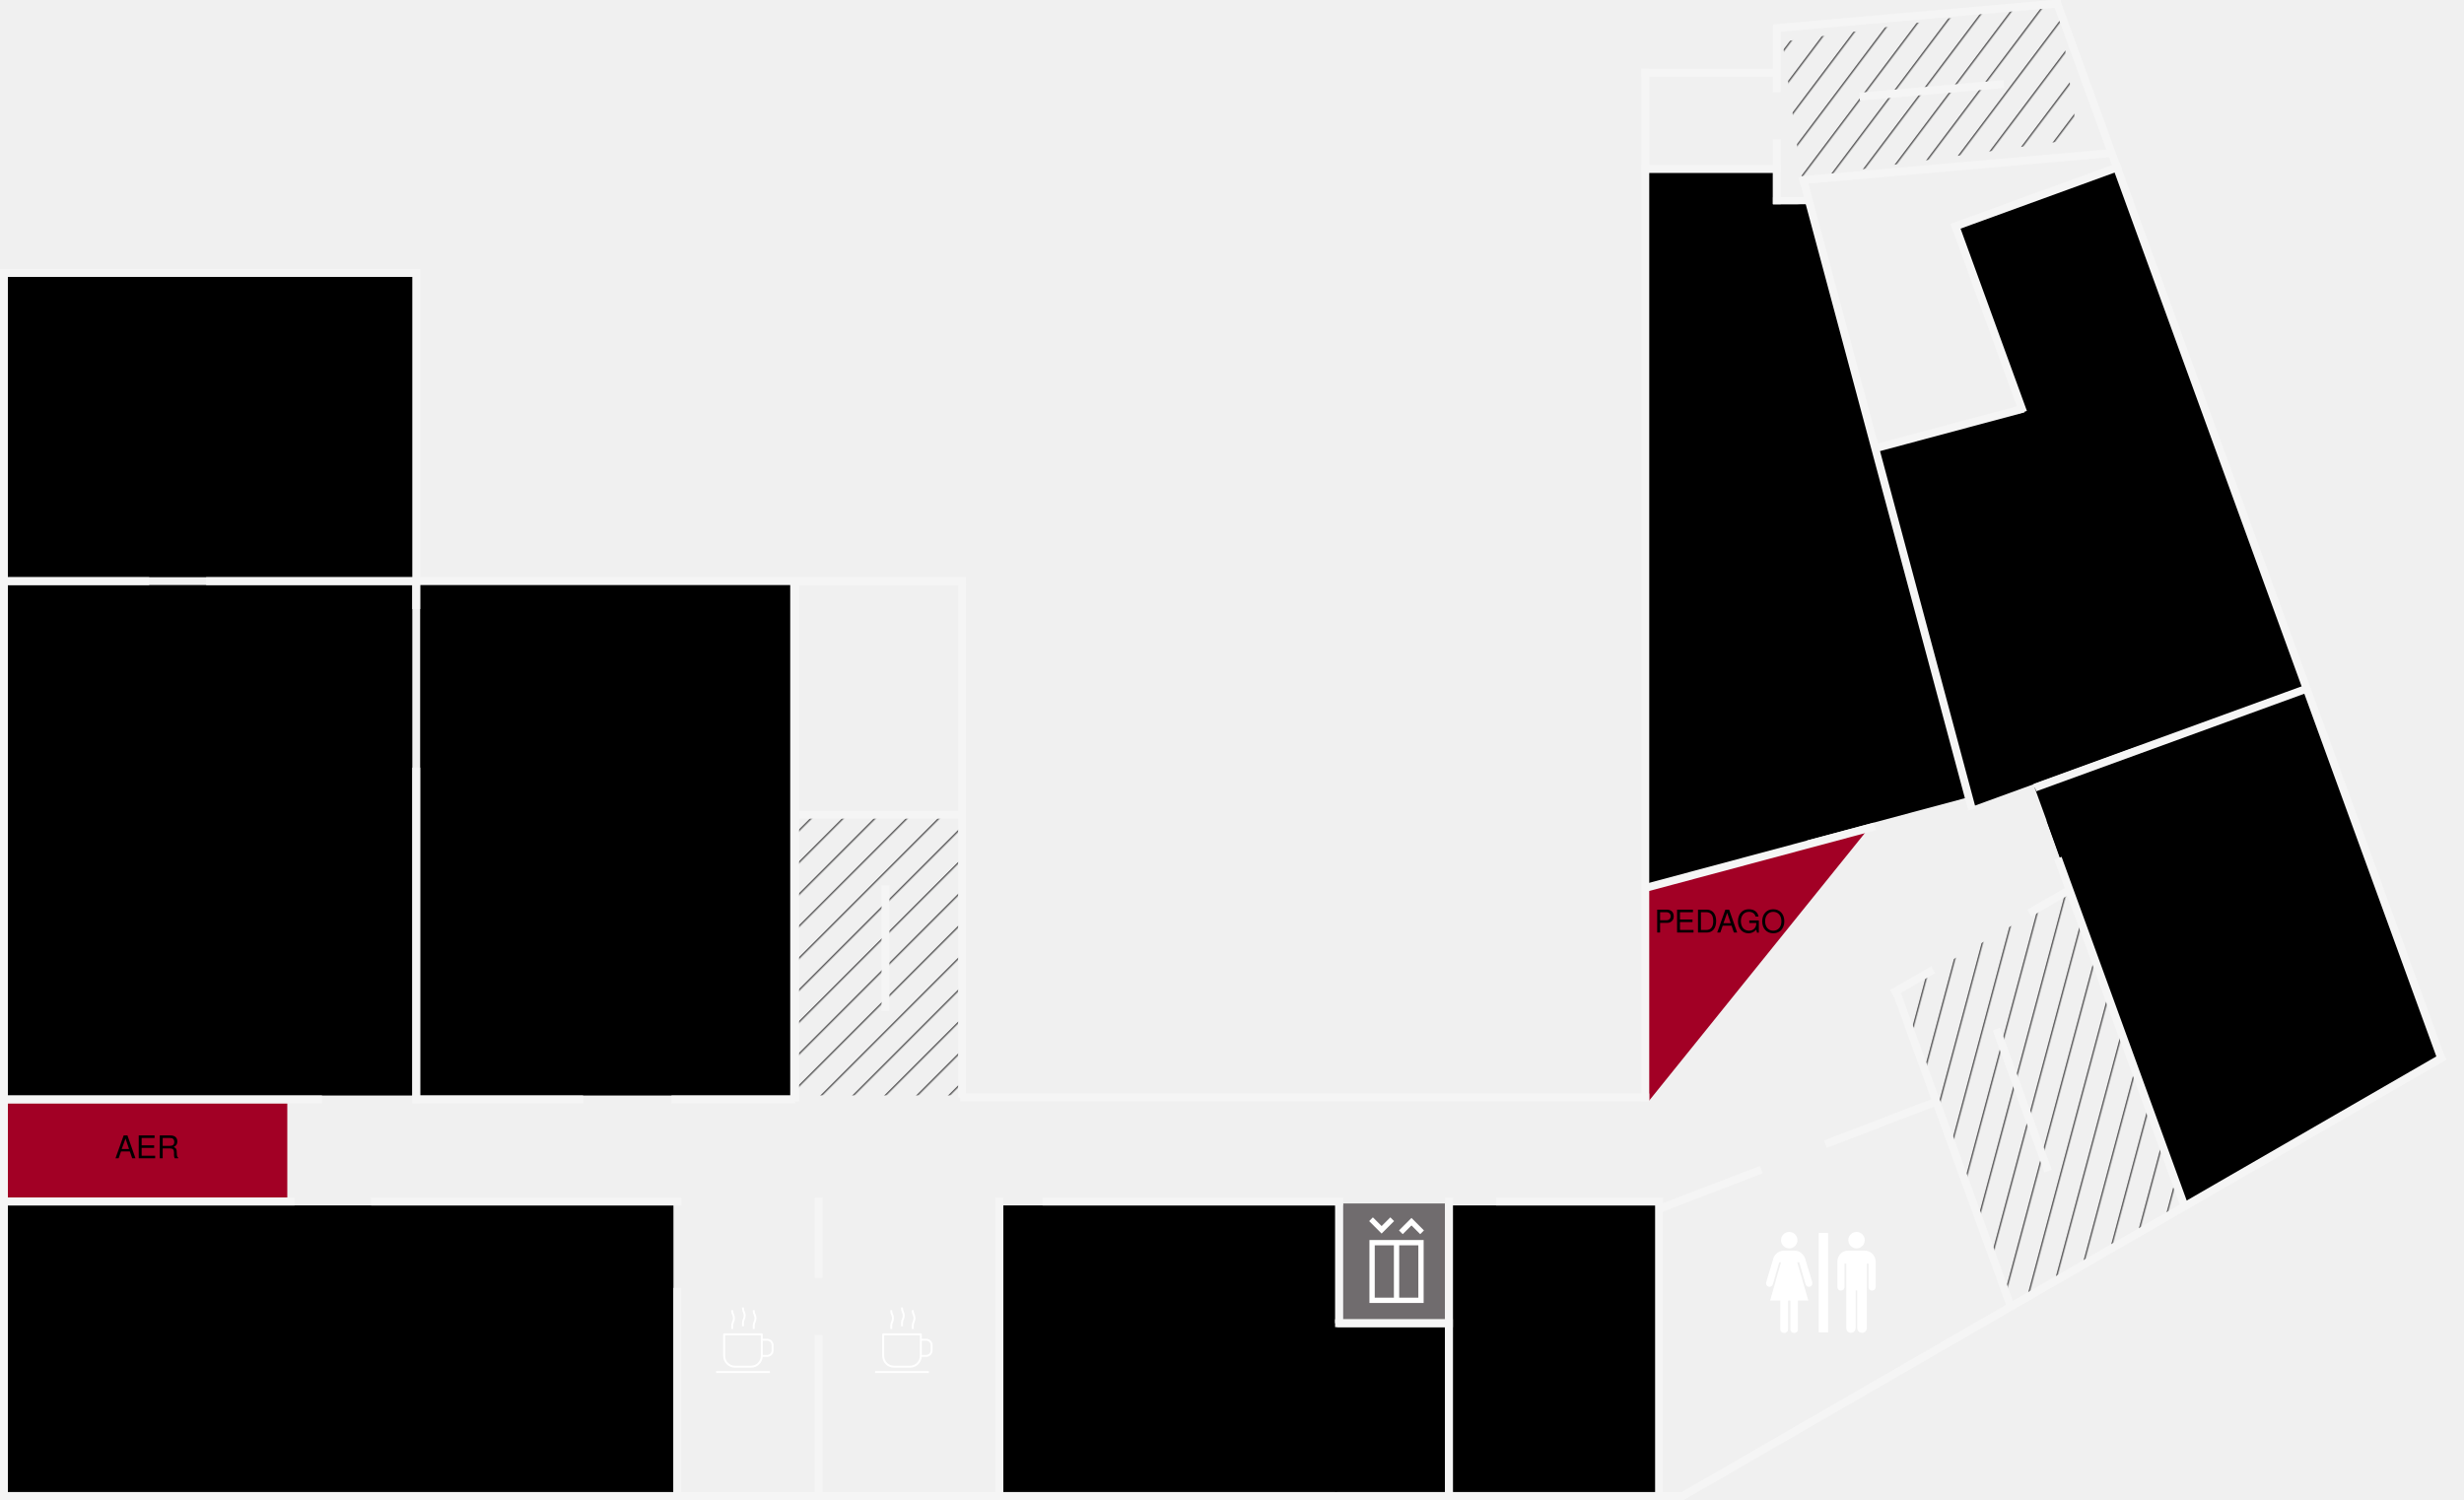
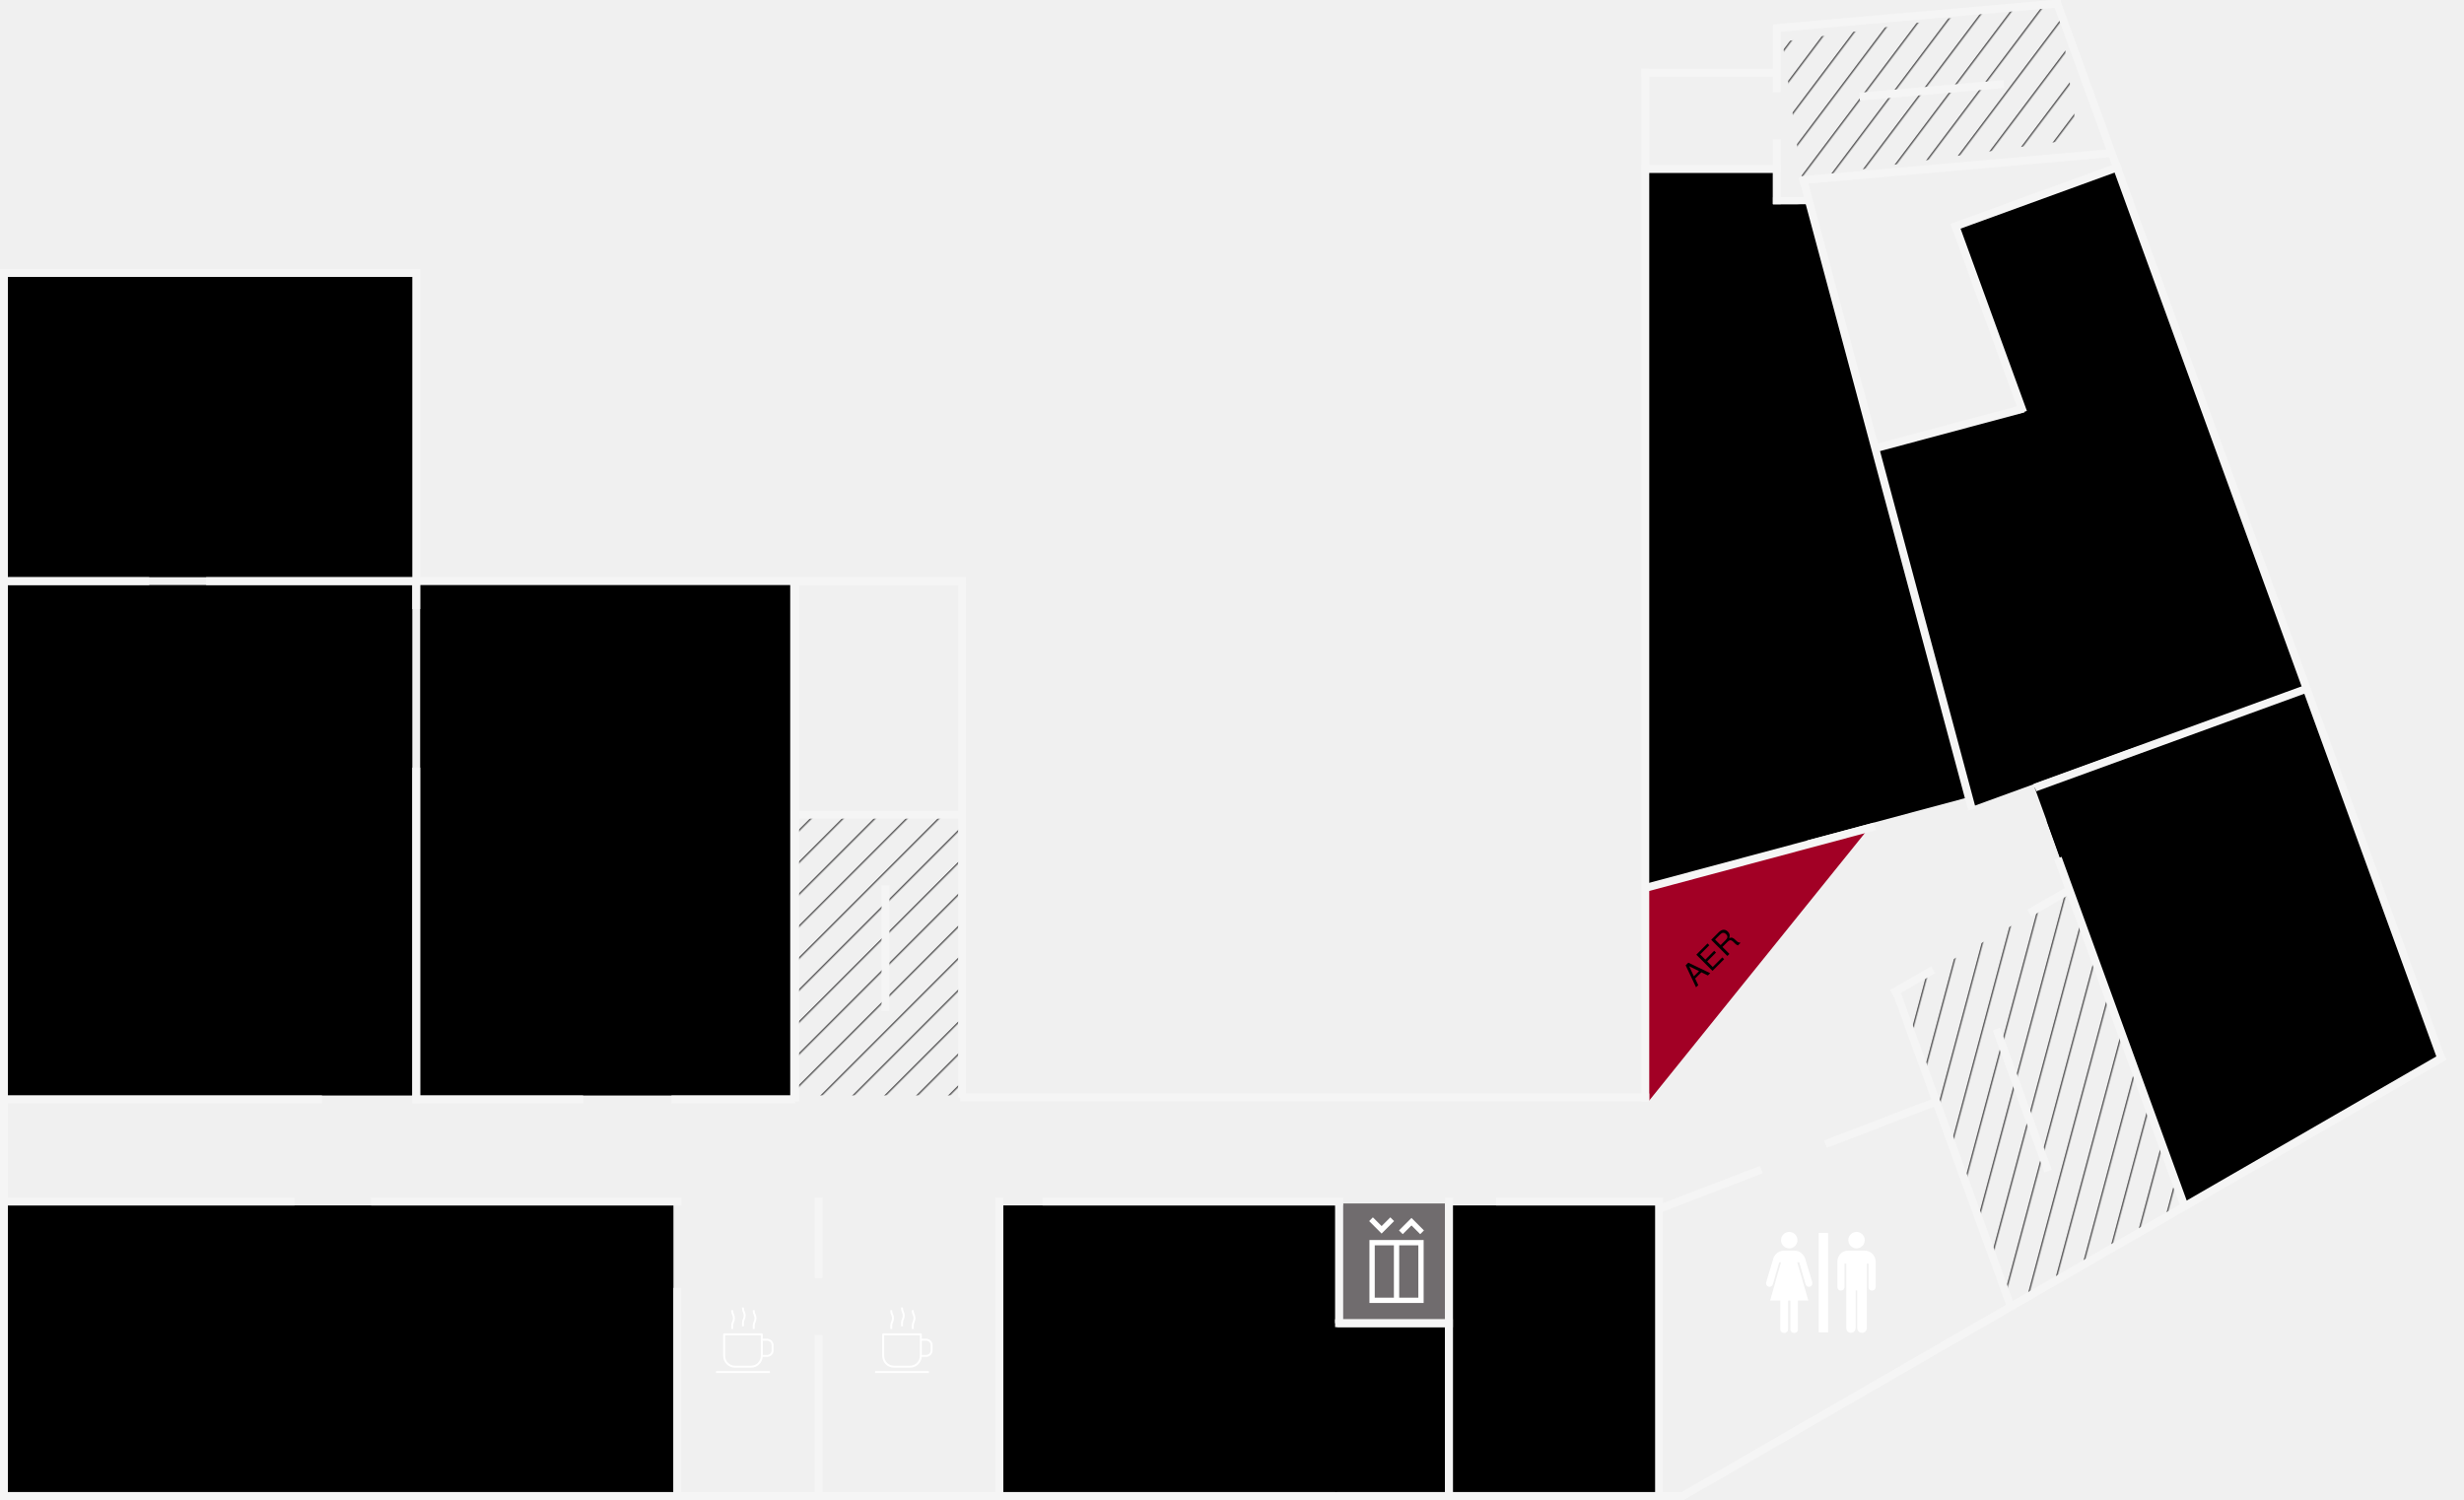
<svg xmlns="http://www.w3.org/2000/svg" version="1.1" width="1255px" height="764px" viewBox="0 0 1255 764">
  <defs>
    <pattern patternUnits="userSpaceOnUse" width="11.5" height="11.5" x="0" y="0" patternTransform="rotate(45)" id="mx-pattern-hatch-1-636263-0">
      <line x1="0" y1="0" x2="0" y2="11.5" stroke="#636263" stroke-width="1.5" />
    </pattern>
  </defs>
  <g>
    <g id="background">
      <rect x="0" y="0" width="1255px" height="764px" fill-opacity="0" />
    </g>
    <g id="rooms">
      <g id="S-21a-Denis">
        <rect x="2" y="141" width="209" height="153" />
      </g>
      <g id="S-21b-MacAlistair">
        <rect x="4" y="298" width="206" height="260" />
      </g>
      <g id="S-21c-Ritchie">
        <rect x="214" y="296" width="188.48" height="262" />
      </g>
      <g id="S-22-Ada-Lovelace">
        <rect x="4" y="614" width="339" height="146" />
      </g>
      <g id="S-23a-Hedy-Lamarr">
        <rect x="680" y="676" width="56" height="84" />
        <rect x="511" y="614" width="170" height="146" />
      </g>
      <g id="S-23b-Al-Jazari">
        <rect x="740" y="614" width="104" height="146" />
      </g>
      <g id="S-24-Roland-Moreno">
        <path d="M 839 174 L 839 104 L 920 174 Z" transform="translate(0,139)scale(1,-1)translate(0,-139)" />
        <path d="M 797.17 445.12 L 797.17 132.2 L 881.58 445.12 Z" transform="translate(839.37,0)scale(-1,1)translate(-839.37,0)rotate(15,839.37,288.66)" />
        <path d="M 839 88 L 903 88 L 903 106 L 839 106 L 839 88 Z" />
        <rect x="877.08" y="108.67" width="84.91" height="314" transform="rotate(-15,920.03,265.67)" />
      </g>
      <g id="S-25a-Gwen">
        <rect x="977.94" y="212.35" width="101.38" height="180.72" transform="rotate(345,1028.63,302.71)" />
        <path d="M 998.87 376.61 L 1118.87 376.61 L 1118.87 390.61 L 998.87 390.61 L 998.87 376.61 Z" transform="rotate(340,1058.87,383.61)" />
        <rect x="1042.75" y="92.63" width="85.05" height="281.47" transform="rotate(340,1085.28,233.37)" />
      </g>
      <g id="S-25b-Barzey">
        <path d="M 1048.58 579.9 L 1085.77 376.2 L 1235.53 376.2 L 1198.34 579.9 Z" transform="rotate(-30,1142.05,478.05)" />
        <path d="M 1043 379 L 1163 379 L 1163 439 L 1043 439 L 1043 379 Z" transform="rotate(340,1103,409)" />
      </g>
      <g id="S-21a-Denis-Text">
        <text x="103" y="223" font-family="Helvetica" font-size="16px" text-anchor="middle">Denis</text>
      </g>
      <g id="S-21b-MacAlistair-Text">
        <text x="97" y="436" font-family="Helvetica" font-size="16px" text-anchor="middle">MacAlistair</text>
      </g>
      <g id="S-21c-Ritchie-Text">
        <text x="311" y="439" font-family="Helvetica" font-size="16px" text-anchor="middle">Ritchie</text>
      </g>
      <g id="S-22-Ada-Lovelace-Text">
        <text x="163" y="692" font-family="Helvetica" font-size="16px" text-anchor="middle">Ada Lovelace</text>
      </g>
      <g id="S-23a-Hedy-Lamarr-Text">
        <text x="618" y="697" font-family="Helvetica" font-size="16px" text-anchor="middle">Hedy Lamarr</text>
      </g>
      <g id="S-23b-Al-Jazari-Text">
        <text x="790" y="698" font-family="Helvetica" font-size="16px" text-anchor="middle">Al Jazari</text>
      </g>
      <g id="S-24-Roland-Moreno-Text">
        <text x="907" y="298" font-family="Helvetica" font-size="16px" text-anchor="middle">Roland Moreno</text>
      </g>
      <g id="S-25a-Gwen-Text">
        <text x="1063" y="278" font-family="Helvetica" font-size="16px" text-anchor="middle">Gwen</text>
      </g>
      <g id="S-25b-Barzey-Text">
        <text x="1143" y="476" font-family="Helvetica" font-size="16px" text-anchor="middle">Barzey</text>
      </g>
    </g>
    <g id="floor">
      <path d="M 974.76 642.61 L 1004.77 475.98 L 1103.42 475.98 L 1073.41 642.61 Z" fill="url(#mx-pattern-hatch-1-636263-0)" transform="rotate(330,1039.09,559.3)" />
      <path d="M 849.6 544.05 L 823.65 438.84 L 967.8 544.05 Z" fill="#a20025" transform="translate(0,491.45)scale(1,-1)translate(0,-491.45)rotate(15,895.72,491.45)" />
-       <rect x="4" y="562" width="142.33" height="48" fill="#a20025" />
      <rect x="684" y="613" width="52" height="59" fill="#706c6e" />
      <rect x="912.07" y="11" width="142" height="69.99" fill="url(#mx-pattern-hatch-1-636263-0)" transform="rotate(-8,983.07,45.99)" />
      <rect x="406" y="416" width="83.55" height="141.96" fill="url(#mx-pattern-hatch-1-636263-0)" />
      <rect x="836" y="84" width="71" height="4.01" fill="#f5f5f5" />
      <rect x="736" y="610" width="4.01" height="154" fill="#f5f5f5" />
      <rect x="1078.22" y="431.47" width="4.01" height="187.51" fill="#f5f5f5" transform="rotate(-20,1080.23,525.23)" />
      <rect x="955.01" y="216.06" width="77" height="4.01" fill="#f5f5f5" transform="rotate(-15,993.51,218.07)" />
      <rect x="1011.02" y="110.98" width="4.01" height="102.05" fill="#f5f5f5" transform="rotate(-20,1013.03,162.01)" />
      <rect x="843" y="603.78" width="56" height="4.01" fill="#f5f5f5" transform="rotate(-21,871,605.78)" />
      <rect x="927.73" y="570" width="60.19" height="4.01" fill="#f5f5f5" transform="rotate(-21,957.82,572.01)" />
      <rect x="959.22" y="84.36" width="4.01" height="333.61" fill="#f5f5f5" transform="rotate(-15,961.23,251.16)" />
      <rect x="449" y="451" width="4.01" height="64" fill="#f5f5f5" />
      <rect x="911.13" y="92.38" width="3.55" height="19.75" fill="#f5f5f5" transform="rotate(90,912.91,102.26)" />
      <rect x="834.97" y="434.74" width="122.07" height="4.01" fill="#f5f5f5" transform="rotate(-15,896.01,436.74)" />
      <rect x="836" y="35" width="4.01" height="526" fill="#f5f5f5" />
      <rect x="680" y="610" width="4.01" height="64" fill="#f5f5f5" />
      <rect x="680" y="672" width="60" height="4.01" fill="#f5f5f5" />
      <rect x="1028" y="521.83" width="4.01" height="77" fill="#f5f5f5" transform="rotate(-20,1030.01,560.33)" />
      <rect x="1032" y="374" width="147.21" height="4.01" fill="#f5f5f5" transform="rotate(340,1105.61,376.01)" />
      <rect x="1143.41" y="-17.11" width="4.01" height="574.01" fill="#f5f5f5" transform="rotate(-20,1145.41,269.89)" />
      <rect x="105" y="294" width="387" height="4.01" fill="#f5f5f5" />
      <rect x="403" y="294" width="4.01" height="267" fill="#f5f5f5" />
      <rect x="342" y="558" width="63" height="4.01" fill="#f5f5f5" />
      <rect x="210" y="558" width="87" height="4.01" fill="#f5f5f5" />
      <rect x="210" y="391" width="4.01" height="171" fill="#f5f5f5" />
      <rect x="0" y="558" width="164" height="4.01" fill="#f5f5f5" />
      <rect x="0" y="610" width="150" height="4.01" fill="#f5f5f5" />
      <rect x="189" y="610" width="158" height="4.01" fill="#f5f5f5" />
      <rect x="343" y="656" width="4.01" height="108" fill="#f5f5f5" />
      <rect x="0" y="760" width="858" height="4.01" fill="#f5f5f5" />
      <rect x="415" y="680" width="4.01" height="84" fill="#f5f5f5" />
      <rect x="415" y="610" width="4.01" height="41" fill="#f5f5f5" />
      <rect x="489" y="557" width="351" height="4.01" fill="#f5f5f5" />
      <rect x="488" y="294" width="4.01" height="265" fill="#f5f5f5" />
      <rect x="403" y="413" width="89" height="4.01" fill="#f5f5f5" />
      <rect x="506.94" y="610" width="4.01" height="154" fill="#f5f5f5" />
      <rect x="531" y="610" width="153" height="4.01" fill="#f5f5f5" />
      <rect x="843" y="610" width="4.01" height="154" fill="#f5f5f5" />
      <rect x="827" y="648" width="448.18" height="4.01" fill="#f5f5f5" transform="rotate(-30,1051.09,650.01)" />
      <rect x="993" y="500" width="4.01" height="170.64" fill="#f5f5f5" transform="rotate(-20,995,585.32)" />
      <rect x="1032" y="457" width="24.33" height="4.01" fill="#f5f5f5" transform="rotate(-30,1044.16,459.01)" />
      <rect x="962" y="498" width="24.33" height="4.01" fill="#f5f5f5" transform="rotate(-30,974.16,500)" />
      <rect x="762" y="610" width="85" height="4.01" fill="#f5f5f5" />
      <rect x="903" y="13" width="4.01" height="34" fill="#f5f5f5" />
      <rect x="836" y="35" width="70" height="4.01" fill="#f5f5f5" />
      <rect x="916.99" y="82.83" width="160" height="4.01" fill="#f5f5f5" transform="rotate(-5,996.99,84.84)" />
      <rect x="947" y="44" width="73.82" height="4.01" fill="#f5f5f5" transform="rotate(-5,983.91,46.01)" />
      <rect x="903" y="6.04" width="147" height="4.01" fill="#f5f5f5" transform="rotate(-5,976.5,8.05)" />
      <rect x="903" y="71" width="4.01" height="33" fill="#f5f5f5" />
      <rect x="991.33" y="98.28" width="91.66" height="4.01" fill="#f5f5f5" transform="rotate(340,1037.16,100.29)" />
      <rect x="0" y="137" width="4.01" height="627" fill="#f5f5f5" />
      <rect x="0" y="137" width="214" height="4.01" fill="#f5f5f5" />
      <rect x="210" y="137" width="4.01" height="173.23" fill="#f5f5f5" />
      <rect x="0" y="294" width="76" height="4.01" fill="#f5f5f5" />
      <svg x="899.53" y="627.5" width="620" height="572">
        <circle cx="130.95" cy="46.586" r="46.545" fill="#ffffff" transform="scale(0.09,0.09)" />
        <path d="M124.505,388.155V549.989C124.262,579.392,80.495,579.392,80.108,549.989V388.155H22.822L84.405,171.9H74.38L38.576,295.065C29.524,322.305,-7.311,311.277,1.339,282.176L41.44,148.985C46.051,133.69,65.328,106.681,98.726,106.02H128.802H163.174C195.609,106.681,214.967,133.919,220.46,148.985L260.561,282.176C268.696,311.134,232.153,323.021,223.325,295.065L187.521,171.9H176.063L239.079,388.155H180.36V549.989C180.818,579.392,137.223,579.248,137.395,549.989V388.155H124.505z" fill="#ffffff" transform="scale(0.09,0.09)" />
        <circle cx="511.905" cy="46.586" r="46.545" fill="#ffffff" transform="scale(0.09,0.09)" />
        <path d="M462.496,106.02C426.706,106.02,403.777,137.008,403.777,167.603V310.819C403.448,338.803,443.743,338.803,443.878,310.819V179.06H453.903V542.829C453.281,580.809,506.95,579.721,506.893,542.829V330.869H515.486V542.829C516.188,579.721,570.137,580.809,569.908,542.829V179.06H579.933V310.819C579.461,339.018,619.547,339.018,620.034,310.819V167.603C619.461,137.008,595.673,106.569,559.883,106.02H462.496z" fill="#ffffff" transform="scale(0.09,0.09)" />
        <rect x="297.791" y="5.768" width="52.997" height="562.84" fill="#ffffff" transform="scale(0.09,0.09)" />
      </svg>
      <svg x="689.5" y="620.07" height="800px" width="800px">
        <g>
          <path d="M88.942,484.606h306.723V128.322H88.942V484.606z M365.665,454.606H257.303V158.322h108.361V454.606z M118.942,158.322h108.361v296.285H118.942V158.322z" fill="#ffffff" transform="scale(0.09,0.09)" />
          <polygon points="228.41,21.213 207.197,0 157.803,49.393 108.41,0 87.197,21.213 157.803,91.82" fill="#ffffff" transform="scale(0.09,0.09)" />
          <polygon points="326.803,45.82 376.197,95.213 397.41,74 326.803,3.393 256.197,74 277.41,95.213" fill="#ffffff" transform="scale(0.09,0.09)" />
        </g>
      </svg>
      <svg x="437.5" y="660.5" height="44" width="44">
        <path d="M26,28.36H6v-0.72h20V28.36z M19,26.36h-6c-2.404,0-4.36-1.956-4.36-4.36v-8c0-0.199,0.161-0.36,0.36-0.36h14c0.199,0,0.36,0.161,0.36,0.36v1.64H25c1.302,0,2.36,1.059,2.36,2.36v2c0,1.302-1.059,2.36-2.36,2.36h-1.654C23.162,24.597,21.283,26.36,19,26.36z M9.36,14.36V22c0,2.007,1.633,3.64,3.64,3.64h6c2.007,0,3.64-1.633,3.64-3.64v-7.64C22.64,14.36,9.36,14.36,9.36,14.36z M23.36,21.64H25c0.904,0,1.64-0.735,1.64-1.64v-2c0-0.904-0.735-1.64-1.64-1.64h-1.64V21.64zM20.36,12h-0.72v-1.283c0-0.525,0.124-1.051,0.358-1.52c0.375-0.75,0.375-1.645,0-2.395c-0.234-0.469-0.358-0.995-0.358-1.52V5h0.721v0.283c0,0.414,0.098,0.829,0.282,1.198c0.476,0.952,0.476,2.087,0,3.039c-0.185,0.369-0.282,0.784-0.282,1.198L20.36,12L20.36,12z M12.36,12h-0.72v-1.283c0-0.525,0.124-1.05,0.359-1.52c0.375-0.75,0.375-1.645,0-2.395c-0.235-0.47-0.359-0.995-0.359-1.52V5h0.72v0.283c0,0.414,0.098,0.828,0.283,1.198c0.476,0.952,0.476,2.087,0,3.039c-0.185,0.37-0.283,0.784-0.283,1.198V12z M16.36,11h-0.72V9.717c0-0.525,0.124-1.05,0.359-1.52c0.375-0.75,0.375-1.645,0-2.395c-0.235-0.47-0.359-0.995-0.359-1.52V4h0.72v0.283c0,0.414,0.098,0.828,0.283,1.198c0.477,0.952,0.477,2.087,0,3.039c-0.185,0.37-0.283,0.784-0.283,1.198V11z" fill="#FFFFFF" transform="scale(1.37,1.37)" />
      </svg>
      <svg x="356.5" y="660.5" height="44" width="44">
        <path d="M26,28.36H6v-0.72h20V28.36z M19,26.36h-6c-2.404,0-4.36-1.956-4.36-4.36v-8c0-0.199,0.161-0.36,0.36-0.36h14c0.199,0,0.36,0.161,0.36,0.36v1.64H25c1.302,0,2.36,1.059,2.36,2.36v2c0,1.302-1.059,2.36-2.36,2.36h-1.654C23.162,24.597,21.283,26.36,19,26.36z M9.36,14.36V22c0,2.007,1.633,3.64,3.64,3.64h6c2.007,0,3.64-1.633,3.64-3.64v-7.64C22.64,14.36,9.36,14.36,9.36,14.36z M23.36,21.64H25c0.904,0,1.64-0.735,1.64-1.64v-2c0-0.904-0.735-1.64-1.64-1.64h-1.64V21.64zM20.36,12h-0.72v-1.283c0-0.525,0.124-1.051,0.358-1.52c0.375-0.75,0.375-1.645,0-2.395c-0.234-0.469-0.358-0.995-0.358-1.52V5h0.721v0.283c0,0.414,0.098,0.829,0.282,1.198c0.476,0.952,0.476,2.087,0,3.039c-0.185,0.369-0.282,0.784-0.282,1.198L20.36,12L20.36,12z M12.36,12h-0.72v-1.283c0-0.525,0.124-1.05,0.359-1.52c0.375-0.75,0.375-1.645,0-2.395c-0.235-0.47-0.359-0.995-0.359-1.52V5h0.72v0.283c0,0.414,0.098,0.828,0.283,1.198c0.476,0.952,0.476,2.087,0,3.039c-0.185,0.37-0.283,0.784-0.283,1.198V12z M16.36,11h-0.72V9.717c0-0.525,0.124-1.05,0.359-1.52c0.375-0.75,0.375-1.645,0-2.395c-0.235-0.47-0.359-0.995-0.359-1.52V4h0.72v0.283c0,0.414,0.098,0.828,0.283,1.198c0.477,0.952,0.477,2.087,0,3.039c-0.185,0.37-0.283,0.784-0.283,1.198V11z" fill="#FFFFFF" transform="scale(1.37,1.37)" />
      </svg>
-       <text x="75" y="590" font-family="Helvetica" font-size="16px" text-anchor="middle">AER</text>
-       <text x="876" y="475" font-family="Helvetica" font-size="16px" text-anchor="middle">PEDAGO</text>
+       <text transform="translate(-80, 775) rotate(-45)" x="876" y="475" font-family="Helvetica" font-size="16px" text-anchor="middle">AER</text>
    </g>
  </g>
</svg>
